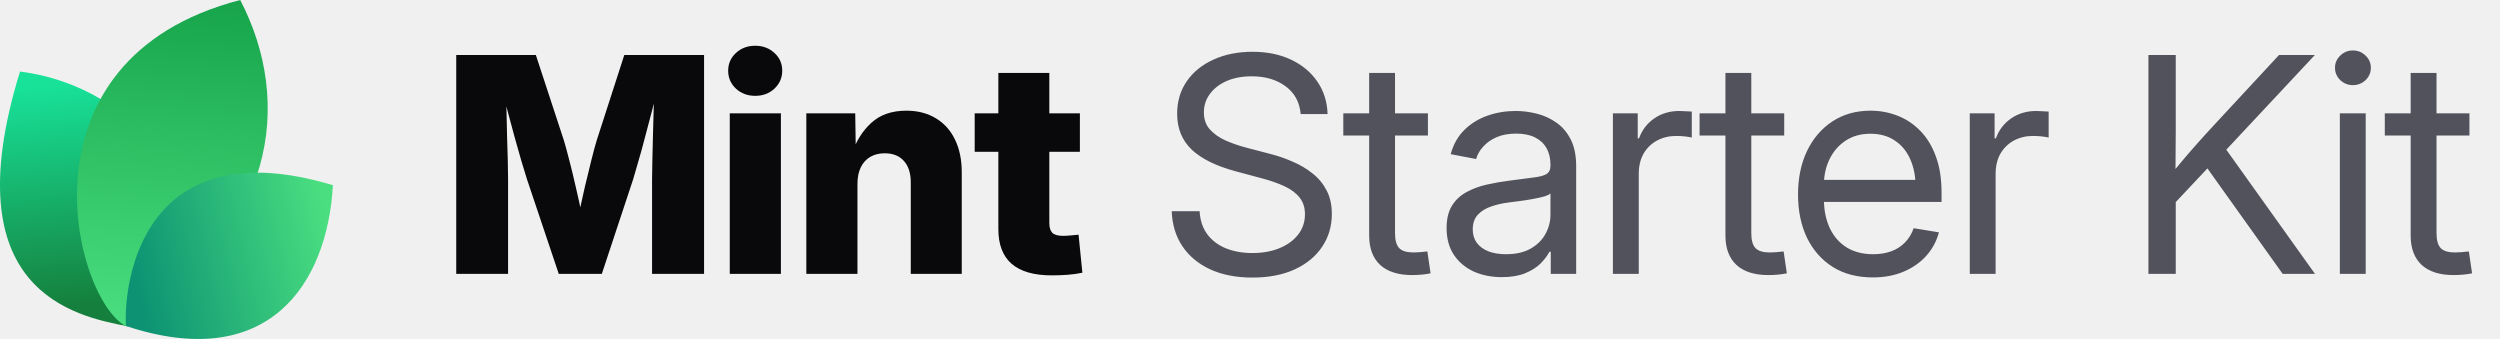
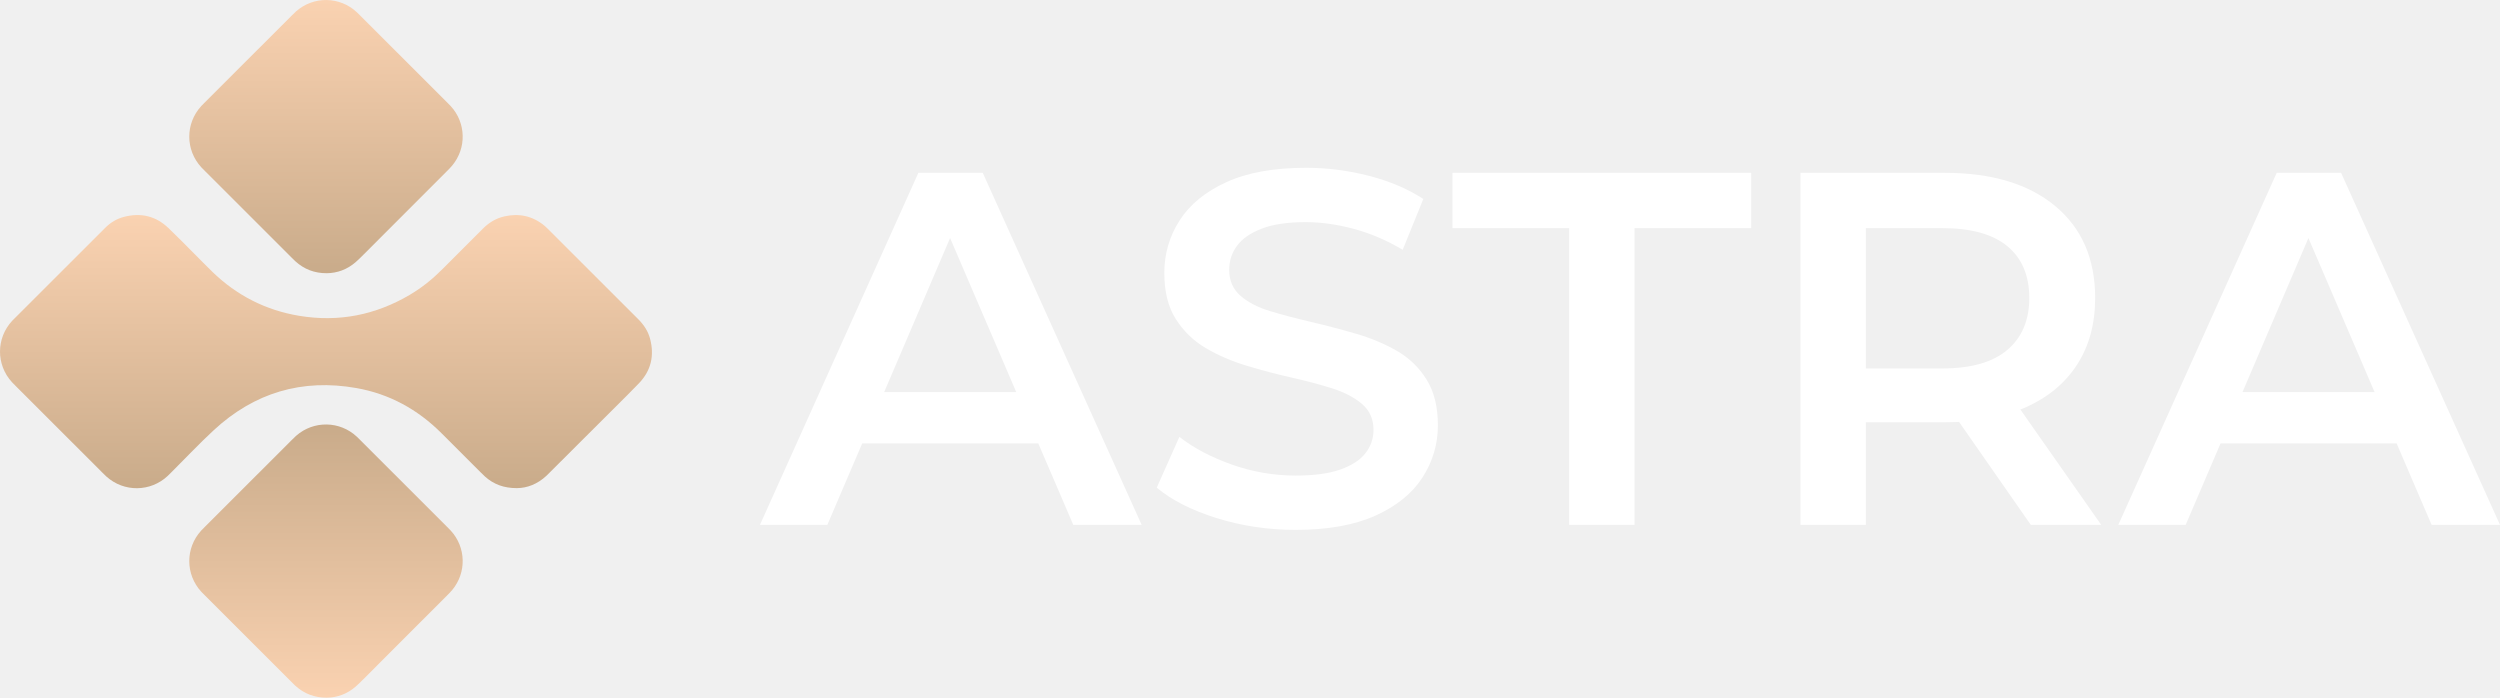
- <svg xmlns="http://www.w3.org/2000/svg" width="177" height="24" viewBox="0 0 177 24" fill="none">
-   <path d="M9.061 23.108C5.268 22.377 -3.391 20.627 1.417 5.064C9.634 6.099 16.973 14.064 9.061 23.108Z" fill="url(#paint0_linear_17557_2020)" />
-   <path d="M8.919 23.094C5.276 21.222 0.784 4.209 17.007 0C20.757 7.193 19.621 16.545 8.919 23.094Z" fill="url(#paint1_linear_17557_2020)" />
-   <path d="M8.914 23.079C8.735 19.882 10.159 9.085 23.57 13.111C23.181 20.123 18.984 26.418 8.914 23.079Z" fill="url(#paint2_linear_17557_2020)" />
-   <path d="M32.301 19.392V3.894H37.938L39.925 9.948C40.036 10.315 40.164 10.787 40.31 11.362C40.462 11.938 40.611 12.552 40.757 13.204C40.91 13.855 41.048 14.483 41.173 15.086C41.305 15.682 41.412 16.192 41.495 16.615H40.695C40.771 16.192 40.871 15.682 40.996 15.086C41.128 14.49 41.267 13.866 41.412 13.214C41.565 12.562 41.714 11.948 41.86 11.373C42.005 10.79 42.133 10.315 42.244 9.948L44.2 3.894H49.848V19.392H46.166V12.704C46.166 12.357 46.173 11.917 46.187 11.383C46.2 10.849 46.214 10.27 46.228 9.646C46.249 9.022 46.266 8.391 46.28 7.753C46.301 7.115 46.311 6.519 46.311 5.964H46.623C46.485 6.561 46.332 7.181 46.166 7.826C45.999 8.471 45.833 9.102 45.666 9.719C45.507 10.336 45.351 10.901 45.198 11.414C45.053 11.928 44.928 12.357 44.824 12.704L42.608 19.392H39.561L37.314 12.704C37.203 12.357 37.072 11.928 36.919 11.414C36.773 10.901 36.614 10.34 36.441 9.729C36.274 9.112 36.104 8.481 35.931 7.836C35.764 7.192 35.608 6.567 35.463 5.964H35.827C35.834 6.512 35.844 7.105 35.858 7.743C35.872 8.374 35.886 9.005 35.9 9.636C35.92 10.26 35.938 10.839 35.952 11.373C35.965 11.907 35.972 12.351 35.972 12.704V19.392H32.301ZM51.668 19.392V8.024H55.288V19.392H51.668ZM53.468 6.786C52.927 6.786 52.473 6.616 52.105 6.276C51.738 5.93 51.554 5.507 51.554 5.007C51.554 4.508 51.738 4.088 52.105 3.749C52.473 3.409 52.927 3.239 53.468 3.239C54.009 3.239 54.463 3.409 54.83 3.749C55.198 4.082 55.382 4.501 55.382 5.007C55.382 5.507 55.198 5.93 54.83 6.276C54.463 6.616 54.009 6.786 53.468 6.786ZM60.708 13.027V19.392H57.088V8.024H60.551L60.593 10.967H60.281C60.593 10.024 61.061 9.268 61.685 8.7C62.309 8.124 63.138 7.836 64.171 7.836C64.975 7.836 65.672 8.017 66.262 8.377C66.851 8.731 67.302 9.234 67.614 9.885C67.933 10.537 68.092 11.307 68.092 12.194V19.392H64.483V12.912C64.483 12.26 64.32 11.754 63.994 11.394C63.675 11.033 63.221 10.853 62.632 10.853C62.25 10.853 61.914 10.936 61.623 11.102C61.332 11.269 61.106 11.515 60.947 11.841C60.787 12.16 60.708 12.555 60.708 13.027ZM76.456 8.024V10.749H69.008V8.024H76.456ZM70.683 5.163H74.292V15.783C74.292 16.102 74.361 16.334 74.5 16.48C74.646 16.625 74.899 16.698 75.259 16.698C75.405 16.698 75.596 16.688 75.831 16.667C76.074 16.646 76.251 16.629 76.362 16.615L76.632 19.309C76.313 19.378 75.963 19.427 75.582 19.455C75.207 19.482 74.836 19.496 74.469 19.496C73.2 19.496 72.25 19.222 71.619 18.674C70.995 18.127 70.683 17.308 70.683 16.22V5.163Z" fill="#09090B" />
-   <path d="M88.667 19.652C87.523 19.652 86.528 19.458 85.682 19.07C84.843 18.681 84.188 18.137 83.716 17.437C83.245 16.736 82.992 15.908 82.957 14.951H84.933C84.968 15.596 85.148 16.14 85.474 16.584C85.8 17.021 86.24 17.354 86.795 17.582C87.35 17.804 87.974 17.915 88.667 17.915C89.388 17.915 90.026 17.801 90.581 17.572C91.143 17.343 91.583 17.024 91.902 16.615C92.228 16.199 92.391 15.717 92.391 15.169C92.391 14.698 92.266 14.306 92.017 13.994C91.767 13.675 91.413 13.408 90.956 13.193C90.498 12.978 89.954 12.787 89.323 12.621L87.502 12.132C86.123 11.765 85.082 11.255 84.382 10.603C83.689 9.944 83.342 9.095 83.342 8.055C83.342 7.174 83.571 6.404 84.028 5.746C84.486 5.087 85.117 4.577 85.921 4.217C86.726 3.849 87.645 3.666 88.678 3.666C89.718 3.666 90.63 3.853 91.413 4.227C92.204 4.602 92.824 5.122 93.275 5.787C93.726 6.446 93.965 7.209 93.993 8.076H92.089C92.013 7.23 91.656 6.574 91.018 6.11C90.387 5.638 89.586 5.403 88.615 5.403C87.95 5.403 87.36 5.513 86.847 5.735C86.341 5.957 85.946 6.262 85.661 6.651C85.377 7.032 85.235 7.469 85.235 7.961C85.235 8.447 85.377 8.849 85.661 9.168C85.946 9.48 86.317 9.74 86.774 9.948C87.232 10.149 87.724 10.319 88.251 10.457L89.884 10.884C90.439 11.023 90.977 11.206 91.496 11.435C92.023 11.657 92.495 11.934 92.911 12.267C93.334 12.593 93.67 12.995 93.92 13.474C94.17 13.945 94.294 14.504 94.294 15.149C94.294 16.015 94.066 16.788 93.608 17.468C93.157 18.148 92.512 18.681 91.673 19.07C90.834 19.458 89.832 19.652 88.667 19.652ZM101.097 8.024V9.594H95.106V8.024H101.097ZM96.937 5.163H98.767V16.521C98.767 17 98.865 17.347 99.059 17.562C99.26 17.77 99.6 17.874 100.078 17.874C100.21 17.874 100.366 17.867 100.546 17.853C100.733 17.832 100.903 17.815 101.056 17.801L101.285 19.351C101.097 19.392 100.886 19.423 100.65 19.444C100.414 19.465 100.189 19.475 99.974 19.475C98.996 19.475 98.244 19.236 97.717 18.758C97.197 18.272 96.937 17.579 96.937 16.677V5.163ZM106.33 19.621C105.595 19.621 104.932 19.489 104.343 19.226C103.754 18.955 103.285 18.564 102.939 18.05C102.592 17.53 102.419 16.896 102.419 16.147C102.419 15.495 102.547 14.965 102.804 14.556C103.06 14.146 103.403 13.828 103.833 13.599C104.263 13.363 104.742 13.186 105.269 13.068C105.796 12.95 106.333 12.857 106.881 12.787C107.574 12.69 108.132 12.617 108.555 12.569C108.978 12.52 109.287 12.441 109.481 12.33C109.675 12.212 109.772 12.014 109.772 11.737V11.654C109.772 11.203 109.679 10.815 109.492 10.489C109.311 10.163 109.041 9.91 108.68 9.729C108.32 9.549 107.872 9.459 107.338 9.459C106.805 9.459 106.34 9.546 105.945 9.719C105.556 9.892 105.241 10.118 104.998 10.395C104.755 10.665 104.593 10.953 104.509 11.258L102.71 10.915C102.897 10.222 103.22 9.65 103.677 9.199C104.135 8.748 104.679 8.412 105.31 8.19C105.941 7.968 106.607 7.857 107.307 7.857C107.8 7.857 108.295 7.92 108.795 8.044C109.301 8.169 109.765 8.381 110.188 8.679C110.611 8.97 110.951 9.369 111.208 9.875C111.464 10.374 111.593 11.005 111.593 11.768V19.392H109.793V17.822H109.7C109.568 18.085 109.363 18.359 109.086 18.643C108.809 18.921 108.444 19.153 107.994 19.34C107.543 19.527 106.988 19.621 106.33 19.621ZM106.621 17.998C107.321 17.998 107.904 17.867 108.368 17.603C108.84 17.333 109.19 16.986 109.419 16.563C109.654 16.133 109.772 15.682 109.772 15.211V13.692C109.703 13.769 109.554 13.841 109.325 13.911C109.096 13.973 108.829 14.032 108.524 14.088C108.226 14.143 107.921 14.192 107.609 14.233C107.304 14.275 107.033 14.309 106.798 14.337C106.354 14.393 105.938 14.49 105.549 14.628C105.168 14.76 104.86 14.954 104.624 15.211C104.388 15.467 104.27 15.811 104.27 16.241C104.27 16.615 104.367 16.934 104.561 17.198C104.762 17.461 105.04 17.662 105.393 17.801C105.747 17.933 106.156 17.998 106.621 17.998ZM114.193 19.392V8.024H115.951V9.792H116.045C116.253 9.209 116.61 8.741 117.116 8.388C117.622 8.034 118.219 7.857 118.905 7.857C119.058 7.857 119.217 7.864 119.384 7.878C119.55 7.885 119.682 7.892 119.779 7.899V9.74C119.716 9.719 119.578 9.695 119.363 9.667C119.155 9.639 118.922 9.625 118.666 9.625C118.174 9.625 117.726 9.733 117.324 9.948C116.922 10.163 116.603 10.471 116.367 10.874C116.138 11.276 116.024 11.758 116.024 12.319V19.392H114.193ZM126.322 8.024V9.594H120.33V8.024H126.322ZM122.161 5.163H123.992V16.521C123.992 17 124.089 17.347 124.283 17.562C124.484 17.77 124.824 17.874 125.302 17.874C125.434 17.874 125.59 17.867 125.77 17.853C125.958 17.832 126.127 17.815 126.28 17.801L126.509 19.351C126.322 19.392 126.11 19.423 125.874 19.444C125.639 19.465 125.413 19.475 125.198 19.475C124.221 19.475 123.468 19.236 122.941 18.758C122.421 18.272 122.161 17.579 122.161 16.677V5.163ZM132.604 19.642C131.502 19.642 130.555 19.396 129.765 18.903C128.974 18.404 128.364 17.714 127.934 16.834C127.511 15.946 127.3 14.927 127.3 13.775C127.3 12.611 127.511 11.584 127.934 10.697C128.364 9.802 128.964 9.102 129.734 8.596C130.51 8.089 131.408 7.836 132.428 7.836C133.1 7.836 133.738 7.954 134.341 8.19C134.952 8.426 135.489 8.783 135.954 9.261C136.425 9.74 136.793 10.343 137.056 11.071C137.327 11.792 137.462 12.645 137.462 13.63V14.296H128.433V12.735H136.463L135.631 13.297C135.631 12.541 135.506 11.876 135.257 11.3C135.007 10.725 134.643 10.277 134.165 9.958C133.686 9.632 133.107 9.469 132.428 9.469C131.748 9.469 131.162 9.632 130.67 9.958C130.177 10.284 129.796 10.725 129.526 11.279C129.262 11.827 129.13 12.441 129.13 13.12V14.046C129.13 14.864 129.273 15.572 129.557 16.168C129.841 16.757 130.243 17.211 130.763 17.53C131.283 17.842 131.901 17.998 132.615 17.998C133.093 17.998 133.523 17.929 133.905 17.79C134.293 17.645 134.619 17.433 134.882 17.156C135.153 16.879 135.354 16.546 135.486 16.157L137.275 16.449C137.108 17.08 136.81 17.634 136.38 18.113C135.95 18.591 135.413 18.966 134.768 19.236C134.123 19.507 133.402 19.642 132.604 19.642ZM139.459 19.392V8.024H141.217V9.792H141.311C141.519 9.209 141.876 8.741 142.382 8.388C142.888 8.034 143.485 7.857 144.171 7.857C144.324 7.857 144.483 7.864 144.649 7.878C144.816 7.885 144.948 7.892 145.045 7.899V9.74C144.982 9.719 144.844 9.695 144.629 9.667C144.421 9.639 144.188 9.625 143.932 9.625C143.439 9.625 142.992 9.733 142.59 9.948C142.188 10.163 141.869 10.471 141.633 10.874C141.404 11.276 141.29 11.758 141.29 12.319V19.392H139.459ZM153.429 14.961V12.715C153.783 12.257 154.136 11.82 154.49 11.404C154.844 10.981 155.204 10.565 155.572 10.156C155.939 9.74 156.314 9.327 156.695 8.918L161.355 3.894H163.893L157.277 10.967H157.184L153.429 14.961ZM152.108 19.392V3.894H154.043V9.241L154.022 12.559L154.043 13.505V19.392H152.108ZM161.615 19.392L155.967 11.477L157.173 9.969L163.903 19.392H161.615ZM165.661 19.392V8.024H167.492V19.392H165.661ZM166.587 6.027C166.24 6.027 165.942 5.909 165.692 5.673C165.443 5.43 165.318 5.139 165.318 4.799C165.318 4.459 165.443 4.172 165.692 3.936C165.942 3.693 166.24 3.572 166.587 3.572C166.934 3.572 167.232 3.693 167.482 3.936C167.731 4.172 167.856 4.459 167.856 4.799C167.856 5.139 167.731 5.43 167.482 5.673C167.232 5.909 166.934 6.027 166.587 6.027ZM174.836 8.024V9.594H168.844V8.024H174.836ZM170.675 5.163H172.506V16.521C172.506 17 172.603 17.347 172.797 17.562C172.998 17.77 173.338 17.874 173.816 17.874C173.948 17.874 174.104 17.867 174.284 17.853C174.472 17.832 174.641 17.815 174.794 17.801L175.023 19.351C174.836 19.392 174.624 19.423 174.388 19.444C174.153 19.465 173.927 19.475 173.712 19.475C172.735 19.475 171.982 19.236 171.455 18.758C170.935 18.272 170.675 17.579 170.675 16.677V5.163Z" fill="#52525C" />
-   <defs>
-     <linearGradient id="paint0_linear_17557_2020" x1="3.776" y1="5.916" x2="5.232" y2="21.559" gradientUnits="userSpaceOnUse">
-       <stop stop-color="#18E299" />
-       <stop offset="1" stop-color="#15803D" />
-     </linearGradient>
-     <linearGradient id="paint1_linear_17557_2020" x1="12.171" y1="-0.718" x2="10.19" y2="22.983" gradientUnits="userSpaceOnUse">
-       <stop stop-color="#16A34A" />
-       <stop offset="1" stop-color="#4ADE80" />
-     </linearGradient>
-     <linearGradient id="paint2_linear_17557_2020" x1="23.133" y1="15.353" x2="9.338" y2="18.52" gradientUnits="userSpaceOnUse">
-       <stop stop-color="#4ADE80" />
-       <stop offset="1" stop-color="#0D9373" />
-     </linearGradient>
-   </defs>
+ <svg xmlns="http://www.w3.org/2000/svg" version="1.1" id="Layer_1" x="0px" y="0px" viewBox="0 0 2071.43 578.08" style="enable-background:new 0 0 2071.43 578.08;" xml:space="preserve">
+   <style type="text/css">
+ 	.st0{fill:#C4F85C;}
+ 	.st1{fill:#FFFFFF;}
+ 	.st2{fill:url(#SVGID_1_);}
+ 	.st3{fill:url(#SVGID_00000147196004722852306490000002117605711138790573_);}
+ 	.st4{fill:url(#SVGID_00000039095423357496067620000003053738762645973135_);}
+ 	.st5{fill:url(#SVGID_00000013172624317272579540000010426334452801226392_);}
+ 	.st6{fill:url(#SVGID_00000112634224169143987880000002813332923157601196_);}
+ 	.st7{fill:url(#SVGID_00000040568381653632358350000004070414188944125856_);}
+ 	.st8{fill:url(#SVGID_00000175323401023901838390000007421192437145172131_);}
+ 	.st9{fill:url(#SVGID_00000036936621229652552500000010919557476774126208_);}
+ 	.st10{fill:url(#SVGID_00000111872961052299822240000010556853862569465255_);}
+ 	.st11{fill:#151515;}
+ 	.st12{fill:url(#SVGID_00000139976397789849126690000009163054559814851245_);}
+ 	.st13{fill:url(#SVGID_00000121969889320380267890000009121045110392253825_);}
+ 	.st14{fill:url(#SVGID_00000118399241252388504790000001738977830889013688_);}
+ 	.st15{fill:url(#SVGID_00000121243419466113667910000016922066851061834889_);}
+ 	.st16{fill:url(#SVGID_00000031907589859306046930000007068559774441781695_);}
+ 	.st17{fill:url(#SVGID_00000096044684140701106140000003709812618235553668_);}
+ 	.st18{fill:url(#SVGID_00000129922725716917019200000018394991152708526506_);}
+ 	.st19{fill:url(#SVGID_00000016785829734830901090000004129748186310585002_);}
+ 	.st20{fill:url(#SVGID_00000143603967192326463980000014365846472637358007_);}
+ 	.st21{fill:url(#SVGID_00000108307808030966201710000004313412265772320134_);}
+ 	.st22{fill:url(#SVGID_00000109741398972918641210000015122600986117548422_);}
+ 	.st23{fill:url(#SVGID_00000070110342667041707410000005183184490829318562_);}
+ 	.st24{fill:url(#SVGID_00000145739342680015357580000003084473115036856975_);}
+ 	.st25{fill:url(#SVGID_00000000935582760558275060000016300012994228615810_);}
+ 	.st26{fill:url(#SVGID_00000042715486904298843690000016680781660990608820_);}
+ 	.st27{fill:url(#SVGID_00000115509982403914395250000001244358368333239716_);}
+ 	.st28{fill:url(#SVGID_00000097472955422386831500000008308175809304036747_);}
+ 	.st29{fill:url(#SVGID_00000111159228376026952040000007892559041974184622_);}
+ 	.st30{fill:url(#SVGID_00000022550112005825658940000017360453892276227252_);}
+ 	.st31{fill:url(#SVGID_00000116193382723463446360000012539815627336573349_);}
+ 	.st32{fill:url(#SVGID_00000003095088811837901610000004399750107719691198_);}
+ 	.st33{fill:url(#SVGID_00000165949903814852141140000018378591150818259599_);}
+ 	.st34{fill:url(#SVGID_00000012431514209391529960000001502896245115749770_);}
+ 	.st35{fill:url(#SVGID_00000049933415261124873000000004228398240560466093_);}
+ 	.st36{fill:url(#SVGID_00000006669352439537110440000006215595957305048492_);}
+ 	.st37{fill:url(#SVGID_00000054233985305804991800000012844166048667664260_);}
+ 	.st38{fill:url(#SVGID_00000079457037995967021760000000113896747315911302_);}
+ 	.st39{fill:url(#SVGID_00000149351236267571639040000010548139039794668939_);}
+ 	.st40{fill:url(#SVGID_00000028301252425008648540000006740731841656726411_);}
+ 	.st41{fill:url(#SVGID_00000034049202462214079750000009830330904498237326_);}
+ 	.st42{fill:url(#SVGID_00000102504692432156192850000008355818385714901662_);}
+ 	.st43{fill:url(#SVGID_00000020398929379160576920000001847192811196851075_);}
+ 	.st44{fill:url(#SVGID_00000050638509167017077410000016318532288899498136_);}
+ 	.st45{fill:url(#SVGID_00000047043002632983570030000012750350060802680229_);}
+ 	.st46{fill:url(#SVGID_00000049219493722960676770000004496266622724932518_);}
+ 	.st47{fill:url(#SVGID_00000053530981114293524950000008550454816028728989_);}
+ 	.st48{fill:url(#SVGID_00000025426443321498912410000016931018418815264919_);}
+ 	.st49{fill:url(#SVGID_00000169558042382891800700000002759608281393833105_);}
+ 	.st50{fill:url(#SVGID_00000083061133178419175040000013482791668738071996_);}
+ 	.st51{fill:url(#SVGID_00000135682684778178523190000005668706767348886430_);}
+ 	.st52{fill:url(#SVGID_00000142859252153037187790000013382279475861627573_);}
+ 	.st53{fill:url(#SVGID_00000080912915633260522590000014804399160486646429_);}
+ 	.st54{fill:url(#SVGID_00000124842995754019213270000007286064738638910611_);}
+ 	.st55{fill:url(#SVGID_00000163789452780180344850000001321536121235046540_);}
+ 	.st56{fill:url(#SVGID_00000008142115332799912480000005331988137044902803_);}
+ 	.st57{fill:url(#SVGID_00000016788448542000722670000018280343689362358174_);}
+ 	.st58{fill:url(#SVGID_00000124853185455247400860000017607351374394106020_);}
+ 	.st59{fill:url(#SVGID_00000104707127433566206950000015890986226108470189_);}
+ </style>
+   <g>
+     <g>
+       <linearGradient id="SVGID_1_" gradientUnits="userSpaceOnUse" x1="270.084" y1="404.521" x2="270.084" y2="178.174">
+         <stop offset="0" style="stop-color:#C9AB8A" />
+         <stop offset="1" style="stop-color:#FAD2B1" />
+       </linearGradient>
+       <path class="st2" d="M428.3,404.45c-10.84,0.03-19.26-3.17-26.45-9.59c-1.32-1.18-2.56-2.45-3.81-3.71    c-10.79-10.78-21.57-21.56-32.36-32.33c-19.64-19.6-43.05-32.45-70.34-37.28c-45.07-7.99-84.7,3.83-118.27,34.94    c-11.83,10.96-22.92,22.72-34.34,34.11c-1.26,1.25-2.48,2.53-3.78,3.75c-14.32,13.39-36.24,13.6-50.81,0.49    c-1.19-1.07-2.3-2.21-3.43-3.34c-23.83-23.81-47.66-47.63-71.49-71.45c-1.13-1.13-2.27-2.24-3.35-3.42    c-13.23-14.52-13.14-36.37,0.19-50.78c0.24-0.26,0.49-0.51,0.74-0.76c25.46-25.45,50.91-50.9,76.39-76.33    c4.35-4.34,9.51-7.48,15.44-9.04c13.93-3.65,26.39-0.84,36.89,9.19c6.92,6.61,13.61,13.47,20.38,20.24    c5.4,5.39,10.68,10.89,16.17,16.18c20.22,19.54,44.18,31.78,71.95,36.37c32.63,5.4,63.14-0.67,91.55-17.42    c9.97-5.88,18.92-13.12,27.09-21.34c11.12-11.2,22.33-22.31,33.47-33.48c5-5.02,10.83-8.59,17.77-10.15    c12.37-2.79,23.56-0.33,33.38,7.84c0.82,0.68,1.57,1.43,2.33,2.18c25.09,25.07,50.16,50.15,75.27,75.2    c4.62,4.61,8.12,9.91,9.77,16.21c3.65,13.92,0.83,26.37-9.24,36.86c-6.39,6.65-12.96,13.12-19.49,19.63    c-18.07,18.04-36.16,36.07-54.24,54.1c-1,1-1.99,2.02-3.03,2.99C445.45,401,436.94,404.41,428.3,404.45z" />
+       <linearGradient id="SVGID_00000096761061959668285770000005301779690496091319_" gradientUnits="userSpaceOnUse" x1="270.107" y1="226.377" x2="270.107" y2="0">
+         <stop offset="0" style="stop-color:#C9AB8A" />
+         <stop offset="1" style="stop-color:#FAD2B1" />
+       </linearGradient>
+       <path style="fill:url(#SVGID_00000096761061959668285770000005301779690496091319_);" d="M270.66,226.38    c-10.16,0.02-18.7-3.32-25.97-9.92c-1.18-1.07-2.28-2.23-3.41-3.35c-23.69-23.68-47.39-47.36-71.08-71.03    c-1.13-1.13-2.28-2.23-3.36-3.4c-13.31-14.46-13.37-36.24-0.13-50.76c1.07-1.18,2.22-2.29,3.35-3.41    c23.82-23.81,47.63-47.61,71.45-71.41c1.25-1.25,2.5-2.52,3.82-3.69c14.53-12.81,36.22-12.48,50.37,0.76    c1.16,1.09,2.27,2.24,3.4,3.37c23.69,23.68,47.39,47.36,71.08,71.04c1.13,1.13,2.28,2.24,3.35,3.41    c12.66,13.83,13.17,34.69,1.18,49.15c-1.35,1.63-2.87,3.14-4.37,4.64c-23.04,23.08-46.09,46.15-69.15,69.21    c-2.13,2.13-4.26,4.27-6.53,6.24C287.71,223.24,279.58,226.3,270.66,226.38z" />
+       <linearGradient id="SVGID_00000023248786415445733430000010980083588746549891_" gradientUnits="userSpaceOnUse" x1="270.107" y1="351.704" x2="270.107" y2="578.082">
+         <stop offset="0" style="stop-color:#C9AB8A" />
+         <stop offset="1" style="stop-color:#FAD2B1" />
+       </linearGradient>
+       <path style="fill:url(#SVGID_00000023248786415445733430000010980083588746549891_);" d="M270.66,578.08    c-10.16,0.02-18.7-3.32-25.97-9.92c-1.18-1.07-2.28-2.23-3.41-3.35c-23.69-23.68-47.39-47.36-71.08-71.03    c-1.13-1.13-2.28-2.23-3.36-3.4c-13.31-14.46-13.37-36.24-0.13-50.76c1.07-1.18,2.22-2.29,3.35-3.41    c23.82-23.81,47.63-47.61,71.45-71.41c1.25-1.25,2.5-2.52,3.82-3.69c14.53-12.81,36.22-12.48,50.37,0.76    c1.16,1.09,2.27,2.24,3.4,3.37c23.69,23.68,47.39,47.36,71.08,71.04c1.13,1.13,2.28,2.24,3.35,3.41    c12.66,13.83,13.17,34.69,1.18,49.15c-1.35,1.63-2.87,3.14-4.37,4.64c-23.04,23.08-46.09,46.15-69.15,69.21    c-2.13,2.13-4.26,4.27-6.53,6.24C287.71,574.94,279.58,578,270.66,578.08z" />
+     </g>
+     <g>
+       <g>
+         <path class="st1" d="M629.68,434.88L760.94,143.2h53.34l131.67,291.68h-56.67L776.36,171.95h21.67L685.52,434.88H629.68z      M690.1,367.38l14.59-42.5H862.2l14.58,42.5H690.1z" />
+         <path class="st1" d="M1073.46,439.05c-22.78,0-44.59-3.27-65.42-9.79c-20.83-6.52-37.37-14.93-49.59-25.21l18.75-42.09     c11.67,9.17,26.11,16.81,43.34,22.92c17.22,6.11,34.86,9.17,52.92,9.17c15.27,0,27.64-1.67,37.09-5     c9.44-3.33,16.39-7.85,20.83-13.54c4.44-5.69,6.67-12.15,6.67-19.38c0-8.89-3.2-16.04-9.58-21.46     c-6.39-5.42-14.66-9.72-24.79-12.92c-10.14-3.19-21.39-6.18-33.75-8.96c-12.36-2.77-24.73-6.04-37.09-9.79     c-12.36-3.75-23.61-8.61-33.75-14.58c-10.14-5.97-18.41-13.96-24.79-23.96c-6.39-10-9.58-22.78-9.58-38.34     c0-15.83,4.23-30.35,12.71-43.54c8.47-13.19,21.39-23.75,38.75-31.67c17.36-7.92,39.38-11.88,66.05-11.88     c17.5,0,34.86,2.23,52.09,6.67c17.22,4.45,32.22,10.83,45,19.17l-17.08,42.09c-13.06-7.77-26.53-13.54-40.42-17.29     c-13.89-3.75-27.23-5.62-40-5.62c-15,0-27.16,1.81-36.46,5.42c-9.31,3.61-16.11,8.33-20.42,14.17c-4.31,5.83-6.46,12.5-6.46,20     c0,8.89,3.13,16.04,9.38,21.46c6.25,5.42,14.44,9.66,24.58,12.71c10.14,3.06,21.46,6.04,33.96,8.96     c12.5,2.92,24.93,6.19,37.29,9.79c12.36,3.61,23.61,8.33,33.75,14.17c10.14,5.83,18.33,13.75,24.58,23.75     c6.25,10,9.38,22.64,9.38,37.92c0,15.56-4.24,29.94-12.71,43.13c-8.48,13.2-21.46,23.75-38.96,31.67     C1122.21,435.09,1100.12,439.05,1073.46,439.05z" />
+         <path class="st1" d="M1300.14,434.88V189.03h-96.67V143.2h247.52v45.84h-96.67v245.85H1300.14z" />
+         <path class="st1" d="M1491.81,434.88V143.2h119.59c38.89,0,69.38,9.17,91.46,27.5c22.09,18.33,33.13,43.75,33.13,76.25     c0,21.39-5,39.79-15,55.21c-10,15.42-24.24,27.23-42.71,35.42c-18.48,8.2-40.63,12.29-66.46,12.29h-90.01l24.17-24.58v109.59     H1491.81z M1545.98,331.13l-24.17-25.84h87.51c23.89,0,41.88-5.14,53.96-15.42c12.08-10.28,18.13-24.59,18.13-42.92     c0-18.61-6.04-32.92-18.13-42.92c-12.08-10-30.07-15-53.96-15h-87.51l24.17-26.67V331.13z M1682.66,434.88l-73.75-105.84h57.92     L1741,434.88H1682.66z" />
+         <path class="st1" d="M1755.16,434.88l131.26-291.68h53.34l131.67,291.68h-56.67l-112.92-262.93h21.67l-112.51,262.93H1755.16z      M1815.58,367.38l14.59-42.5h157.51l14.58,42.5H1815.58z" />
+       </g>
+     </g>
+   </g>
</svg>
